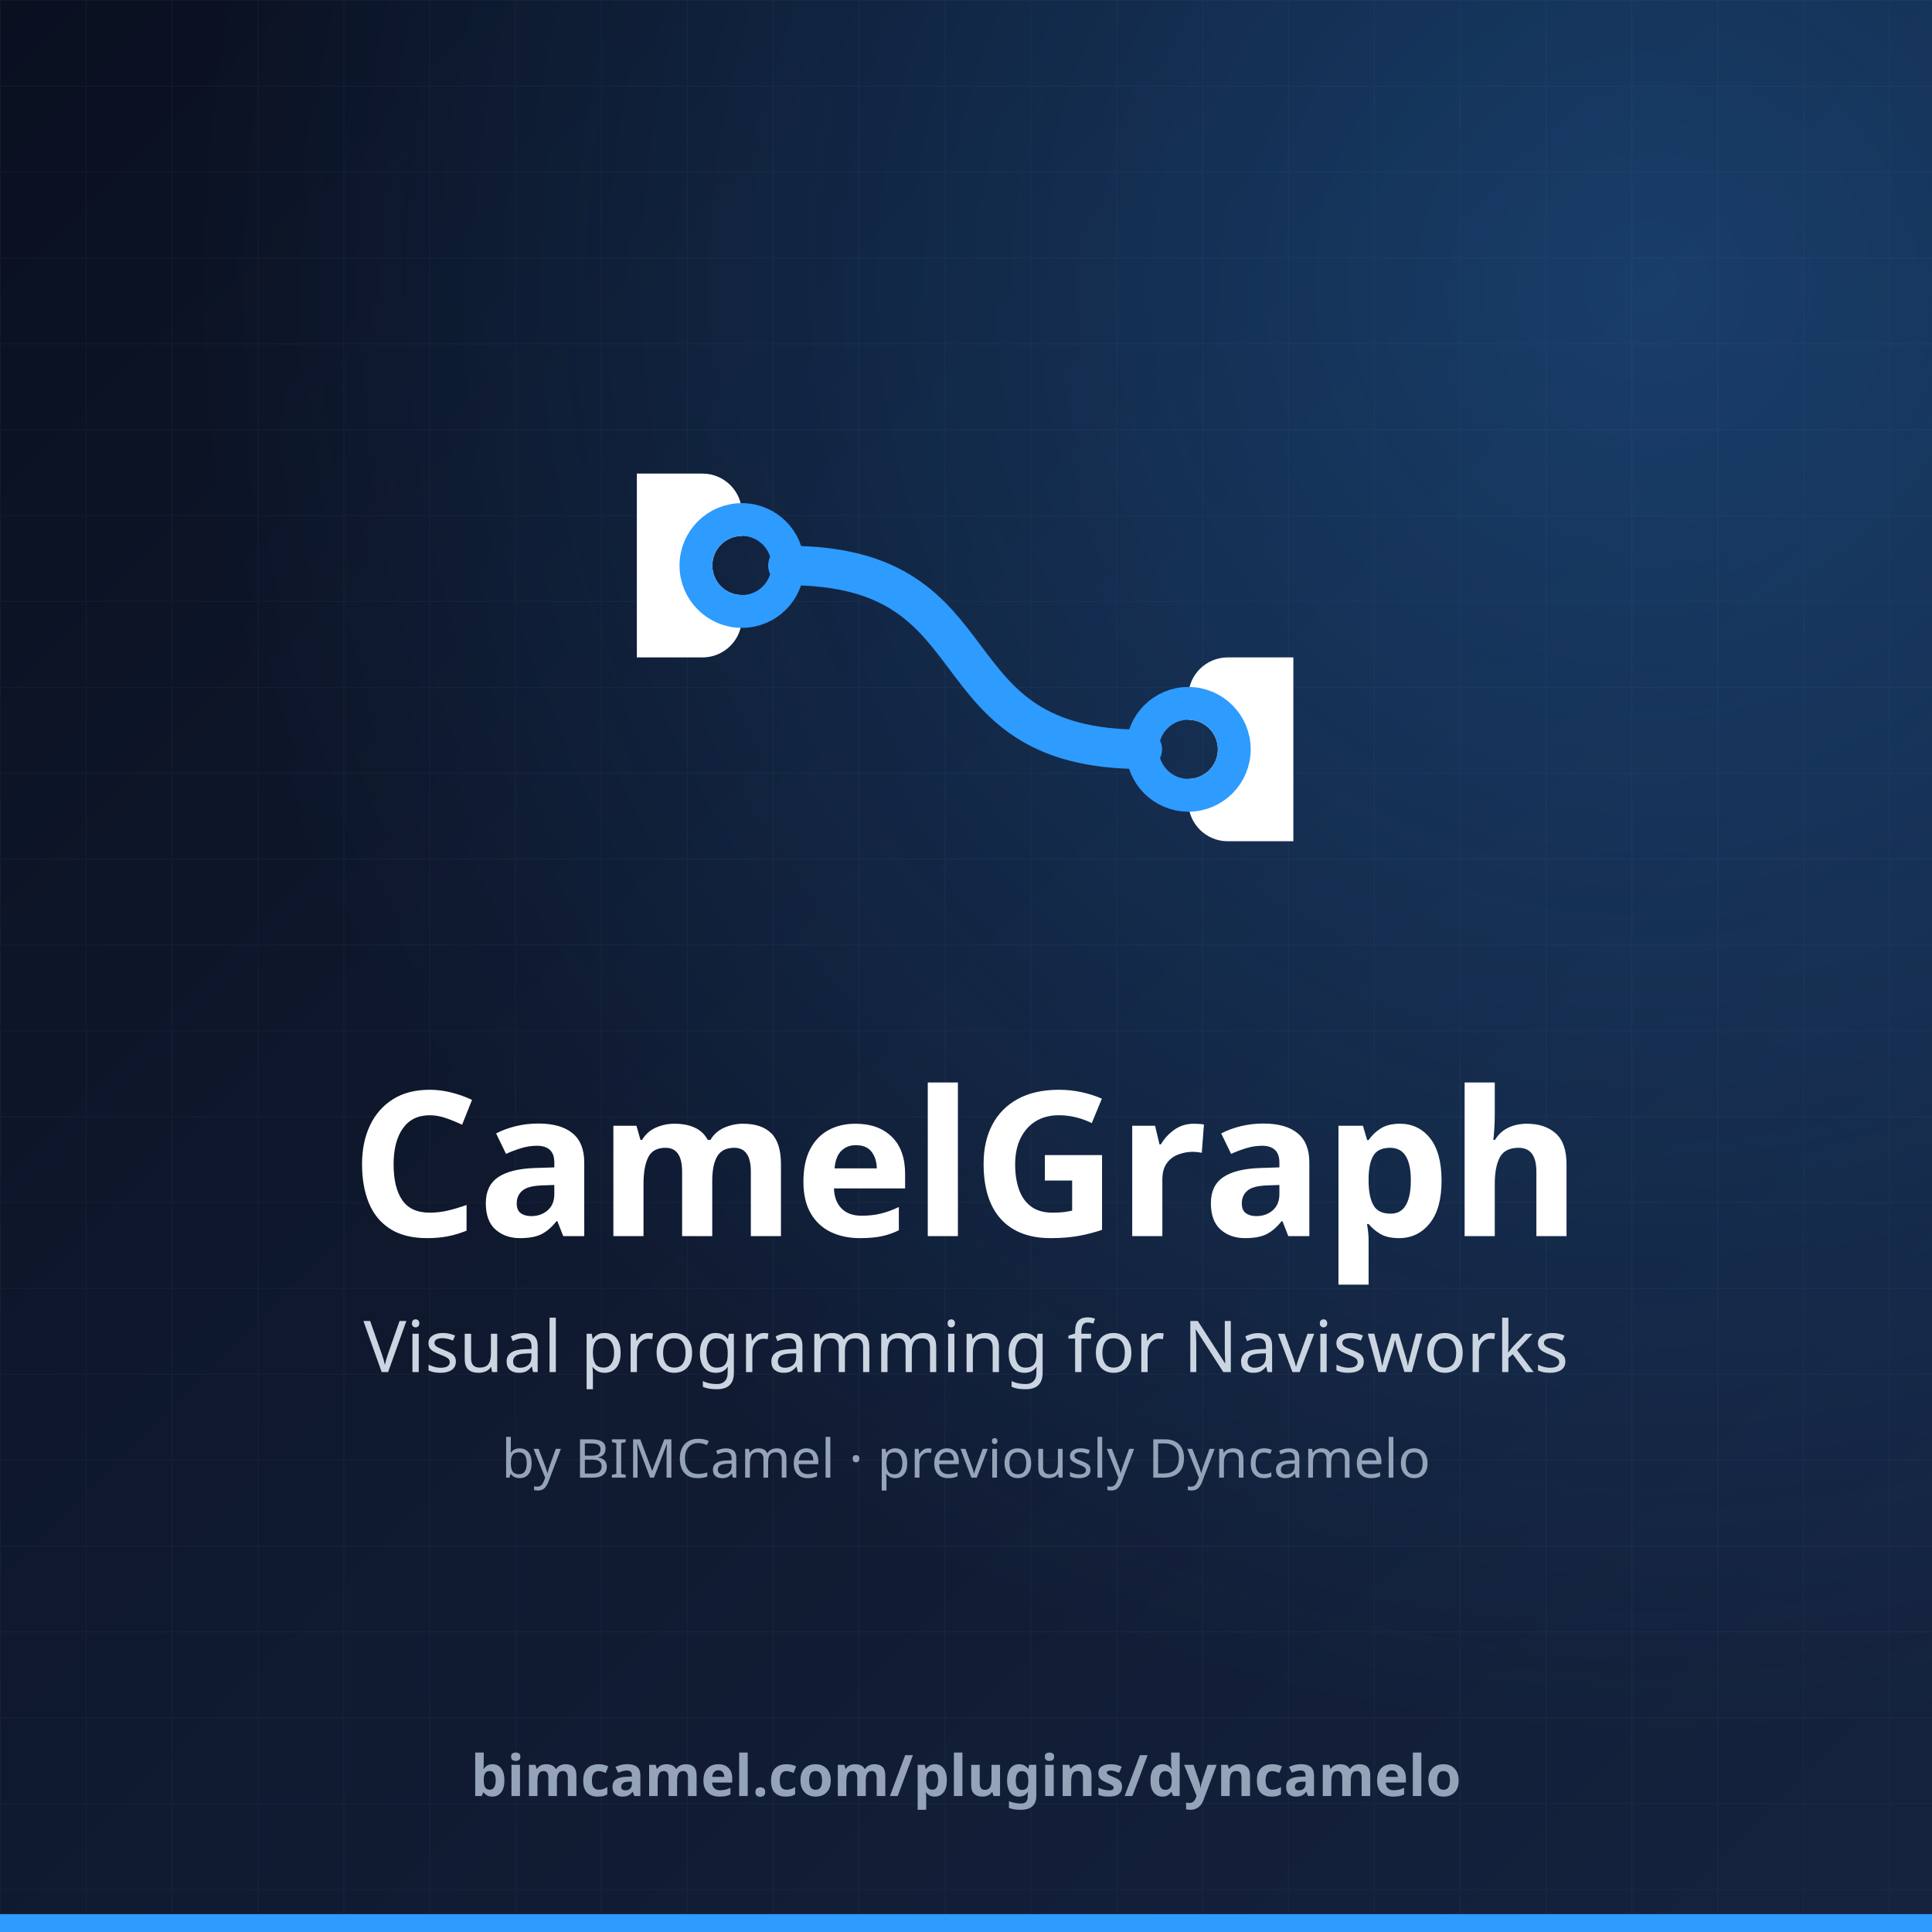
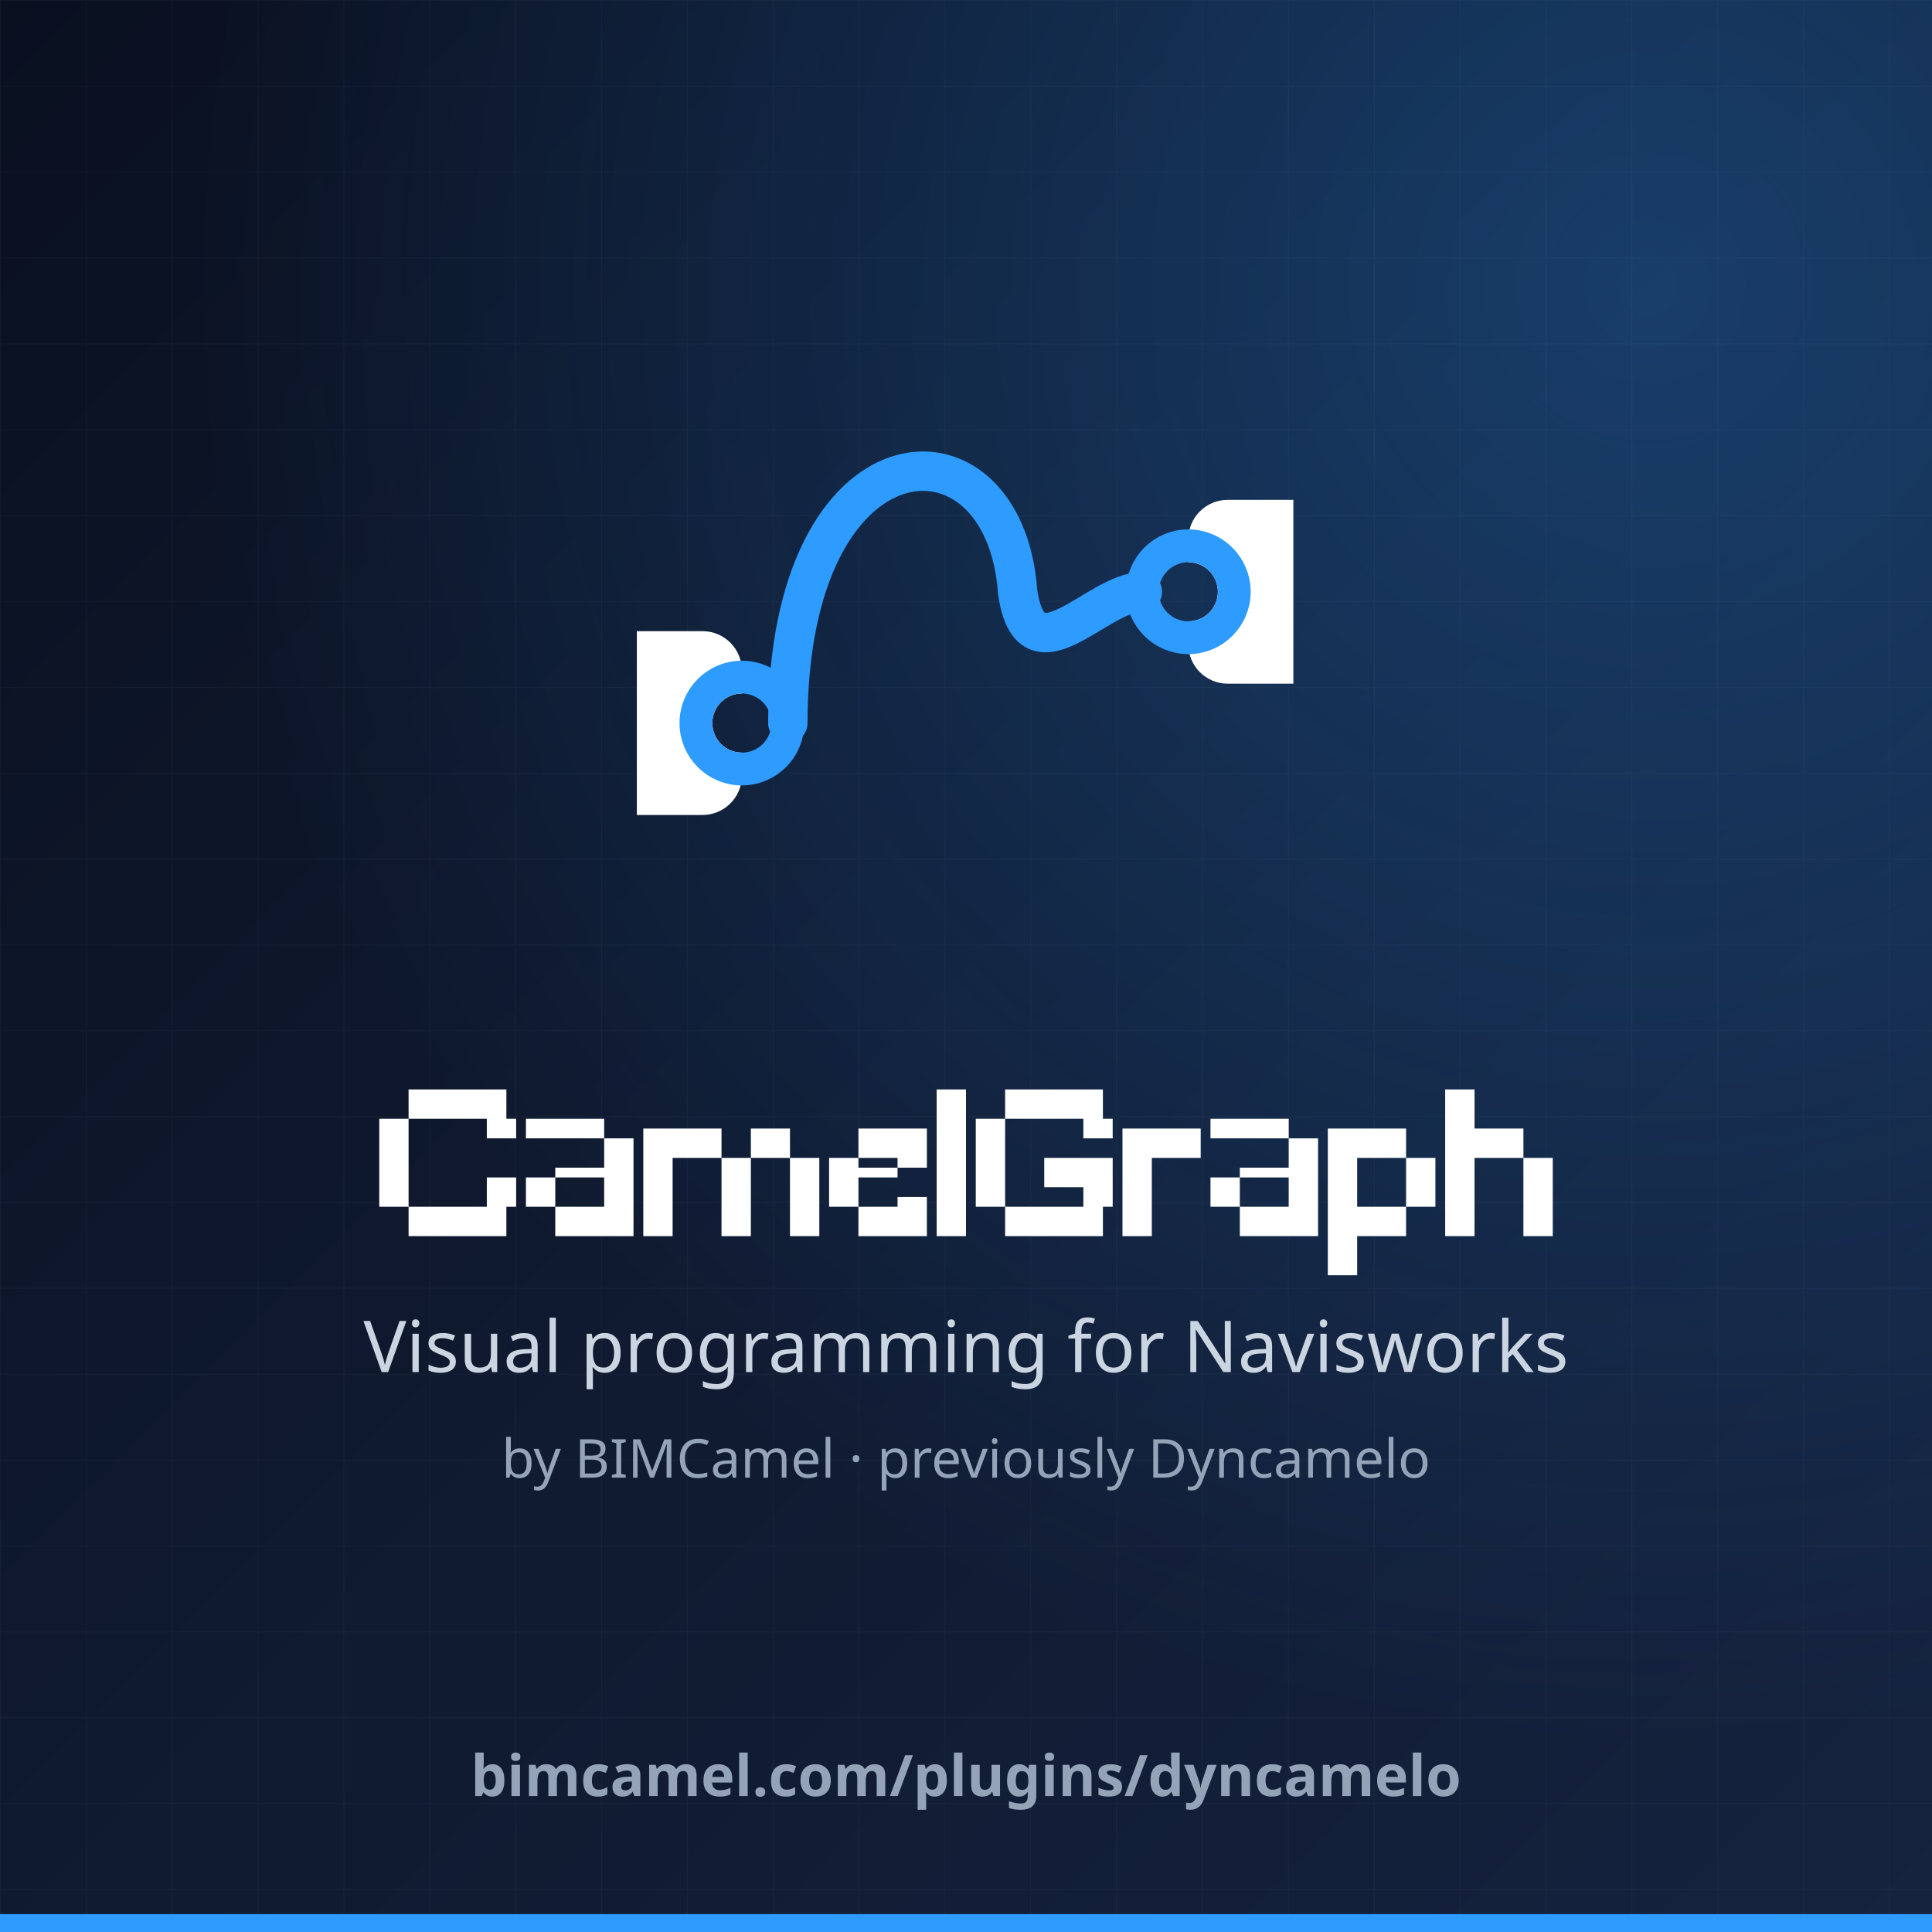
<svg xmlns="http://www.w3.org/2000/svg" viewBox="0 0 1080 1080" width="1080" height="1080">
  <defs>
    <linearGradient id="bg" x1="0" y1="0" x2="1" y2="1">
      <stop offset="0" stop-color="#0A1020" />
      <stop offset="1" stop-color="#15233F" />
    </linearGradient>
    <radialGradient id="wash" cx="0.85" cy="0.15" r="0.75">
      <stop offset="0" stop-color="#2E9BFF" stop-opacity="0.28" />
      <stop offset="1" stop-color="#2E9BFF" stop-opacity="0" />
    </radialGradient>
    <pattern id="grid" width="48" height="48" patternUnits="userSpaceOnUse">
      <path d="M48 0H0V48" fill="none" stroke="#94a3b8" stroke-opacity="0.06" />
    </pattern>
  </defs>
  <rect width="1080" height="1080" fill="url(#bg)" />
  <rect width="1080" height="1080" fill="url(#grid)" />
  <rect width="1080" height="1080" fill="url(#wash)" />
  <svg x="356" y="184" viewBox="0 0 100 100" width="367" height="367">
    <defs>
      <clipPath id="c">
        <rect width="100" height="100" />
      </clipPath>
    </defs>
    <g clip-path="url(#c)">
      <g>
-         <path d="M-6 22 h16 a6 6 0 0 1 6 6 v3.5 a4.5 4.5 0 0 0 0 9.0 v3.5 a6 6 0 0 1 -6 6 h-16 z" fill="#FFFFFF" />
-         <path d="M106 50 h-16 a6 6 0 0 0 -6 6 v3.5 a4.5 4.5 0 0 1 0 9.0 v3.5 a6 6 0 0 0 6 6 h16 z" fill="#FFFFFF" />
-         <path d="M23.0 36.0 C56 36.0 44 64.0 77.0 64.0" fill="none" stroke="#2E9BFF" stroke-width="6" stroke-linecap="round" />
-         <circle cx="16.0" cy="36.0" r="7.0" fill="none" stroke="#2E9BFF" stroke-width="5.0" />
-         <circle cx="84.0" cy="64.0" r="7.0" fill="none" stroke="#2E9BFF" stroke-width="5.0" />
+         <path d="M-6 46 h16 a6 6 0 0 1 6 6 v3.5 a4.5 4.5 0 0 0 0 9.0 v3.5 a6 6 0 0 1 -6 6 h-16 z" fill="#FFFFFF" />
+         <path d="M106 26 h-16 a6 6 0 0 0 -6 6 v3.5 a4.5 4.5 0 0 1 0 9.0 v3.5 a6 6 0 0 0 6 6 h16 z" fill="#FFFFFF" />
+         <path d="M23 60 C23 14 56 12 58 40 C60 54 70 40 77 40" fill="none" stroke="#2E9BFF" stroke-width="6" stroke-linecap="round" />
+         <circle cx="16.0" cy="60.0" r="7.0" fill="none" stroke="#2E9BFF" stroke-width="5.0" />
+         <circle cx="84.0" cy="40.0" r="7.0" fill="none" stroke="#2E9BFF" stroke-width="5.0" />
      </g>
    </g>
  </svg>
-   <text x="540" y="691" fill="#FFFFFF" font-family="Google Sans Flex" font-size="113" font-weight="700" letter-spacing="-1" text-anchor="middle">CamelGraph</text>
+   <path transform="translate(212 691)" d="M16.4 -82h54.667v16.4h-54.667zM311.6 -82h16.4v82h-16.4zM349.867 -82h54.667v16.4h-54.667zM595.867 -82h16.4v82h-16.4zM0 -65.6h16.4v49.2h-16.4zM60.133 -65.6h16.4v10.933h-16.4zM82 -65.6h43.733v10.933h-43.733zM333.467 -65.6h16.4v49.2h-16.4zM393.6 -65.6h16.4v10.933h-16.4zM464.667 -65.6h43.733v10.933h-43.733zM147.6 -60.133h43.733v16.4h-43.733zM207.733 -60.133h21.867v16.4h-21.867zM267.867 -60.133h38.267v16.4h-38.267zM415.467 -60.133h43.733v16.4h-43.733zM530.267 -60.133h43.733v16.4h-43.733zM612.267 -60.133h27.333v16.4h-27.333zM125.733 -54.667h16.4v54.667h-16.4zM508.4 -54.667h16.4v54.667h-16.4zM147.6 -43.733h16.4v43.733h-16.4zM191.333 -43.733h16.4v43.733h-16.4zM229.6 -43.733h16.4v43.733h-16.4zM251.467 -43.733h16.4v27.333h-16.4zM289.733 -43.733h16.4v5.467h-16.4zM371.733 -43.733h38.267v16.4h-38.267zM415.467 -43.733h16.4v43.733h-16.4zM530.267 -43.733h16.4v65.6h-16.4zM574 -43.733h16.4v27.333h-16.4zM639.6 -43.733h16.4v43.733h-16.4zM98.4 -38.267h27.333v5.467h-27.333zM267.867 -38.267h21.867v5.467h-21.867zM481.067 -38.267h27.333v5.467h-27.333zM60.133 -32.8h16.4v16.4h-16.4zM82 -32.8h16.4v16.4h-16.4zM464.667 -32.8h16.4v16.4h-16.4zM393.6 -27.333h16.4v10.933h-16.4zM289.733 -21.867h16.4v21.867h-16.4zM16.4 -16.4h54.667v16.4h-54.667zM98.4 -16.4h27.333v16.4h-27.333zM267.867 -16.4h21.867v16.4h-21.867zM349.867 -16.4h54.667v16.4h-54.667zM481.067 -16.4h27.333v16.4h-27.333zM546.667 -16.4h27.333v16.4h-27.333z" fill="#FFFFFF" />
  <text x="540" y="767" fill="#CBD5E1" font-family="Google Sans Flex" font-size="40" font-weight="400" letter-spacing="0" text-anchor="middle">Visual programming for Navisworks</text>
  <text x="540" y="826" fill="#94A3B8" font-family="Google Sans Flex" font-size="30" font-weight="500" letter-spacing="0" text-anchor="middle">by BIMCamel · previously Dyncamelo</text>
  <text x="540" y="1004" fill="#94A3B8" font-family="Google Sans Flex" font-size="32" font-weight="600" letter-spacing="0" text-anchor="middle">bimcamel.com/plugins/dyncamelo</text>
  <rect x="0" y="1070" width="1080" height="10" fill="#2E9BFF" />
</svg>
